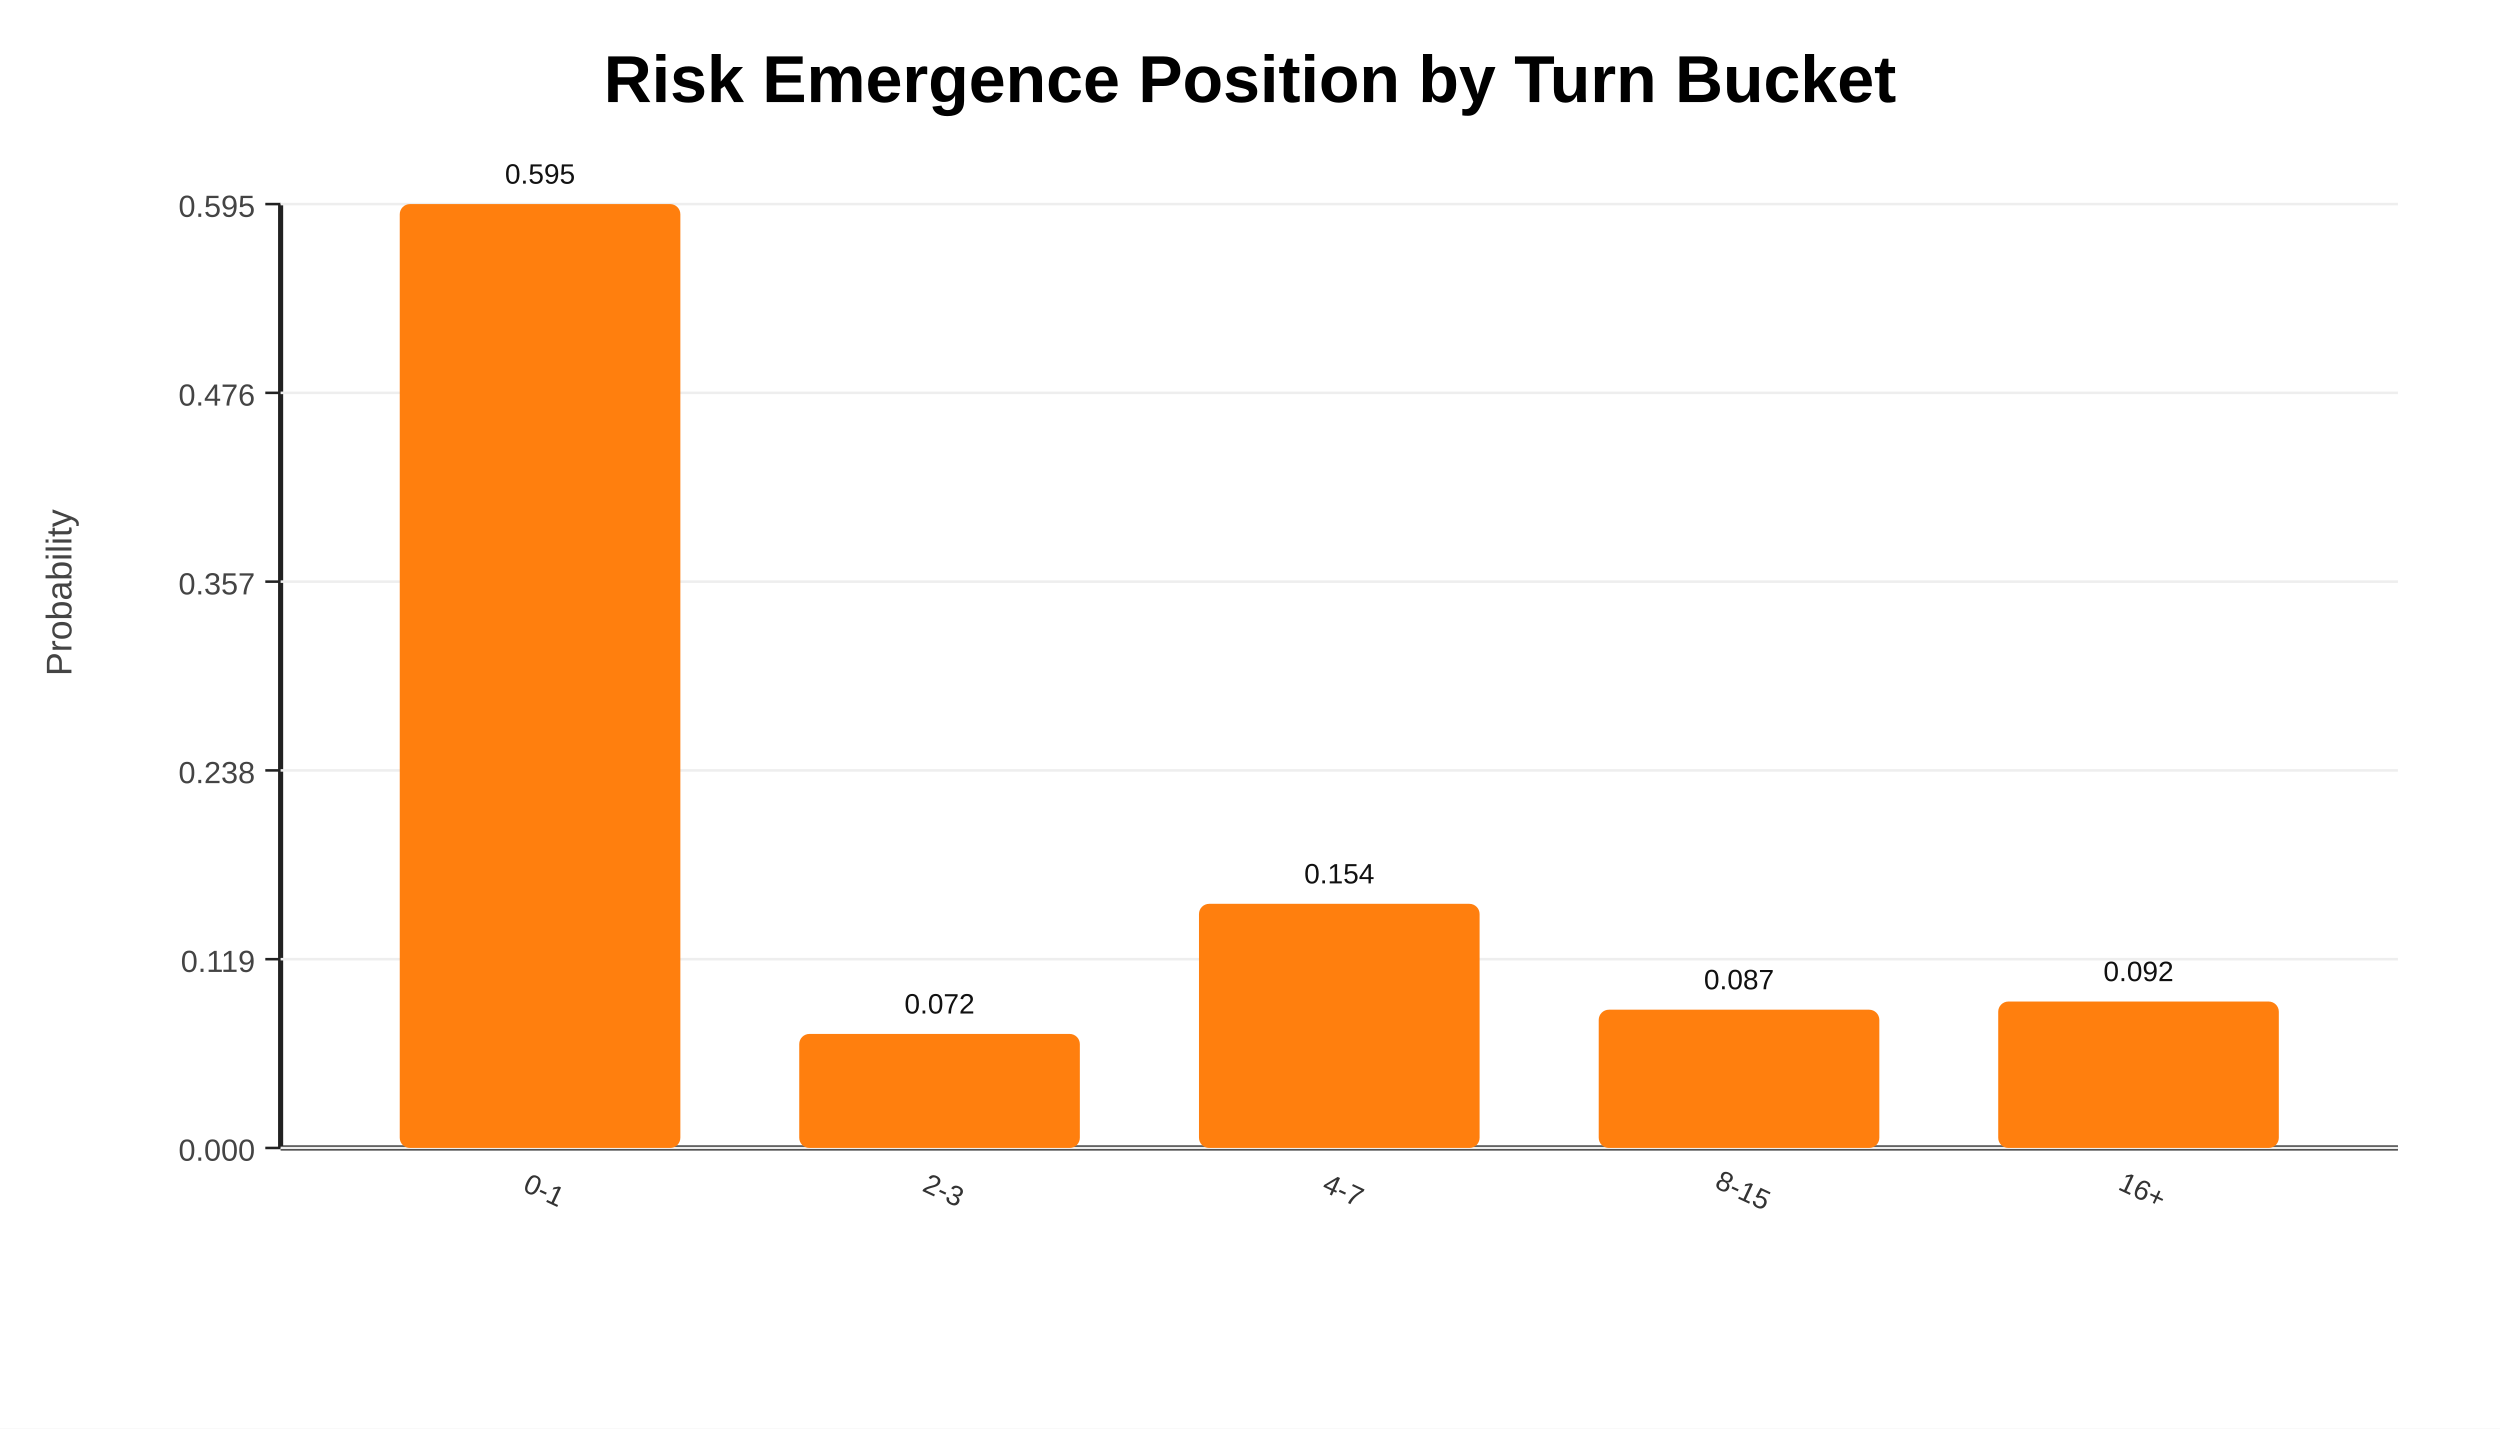
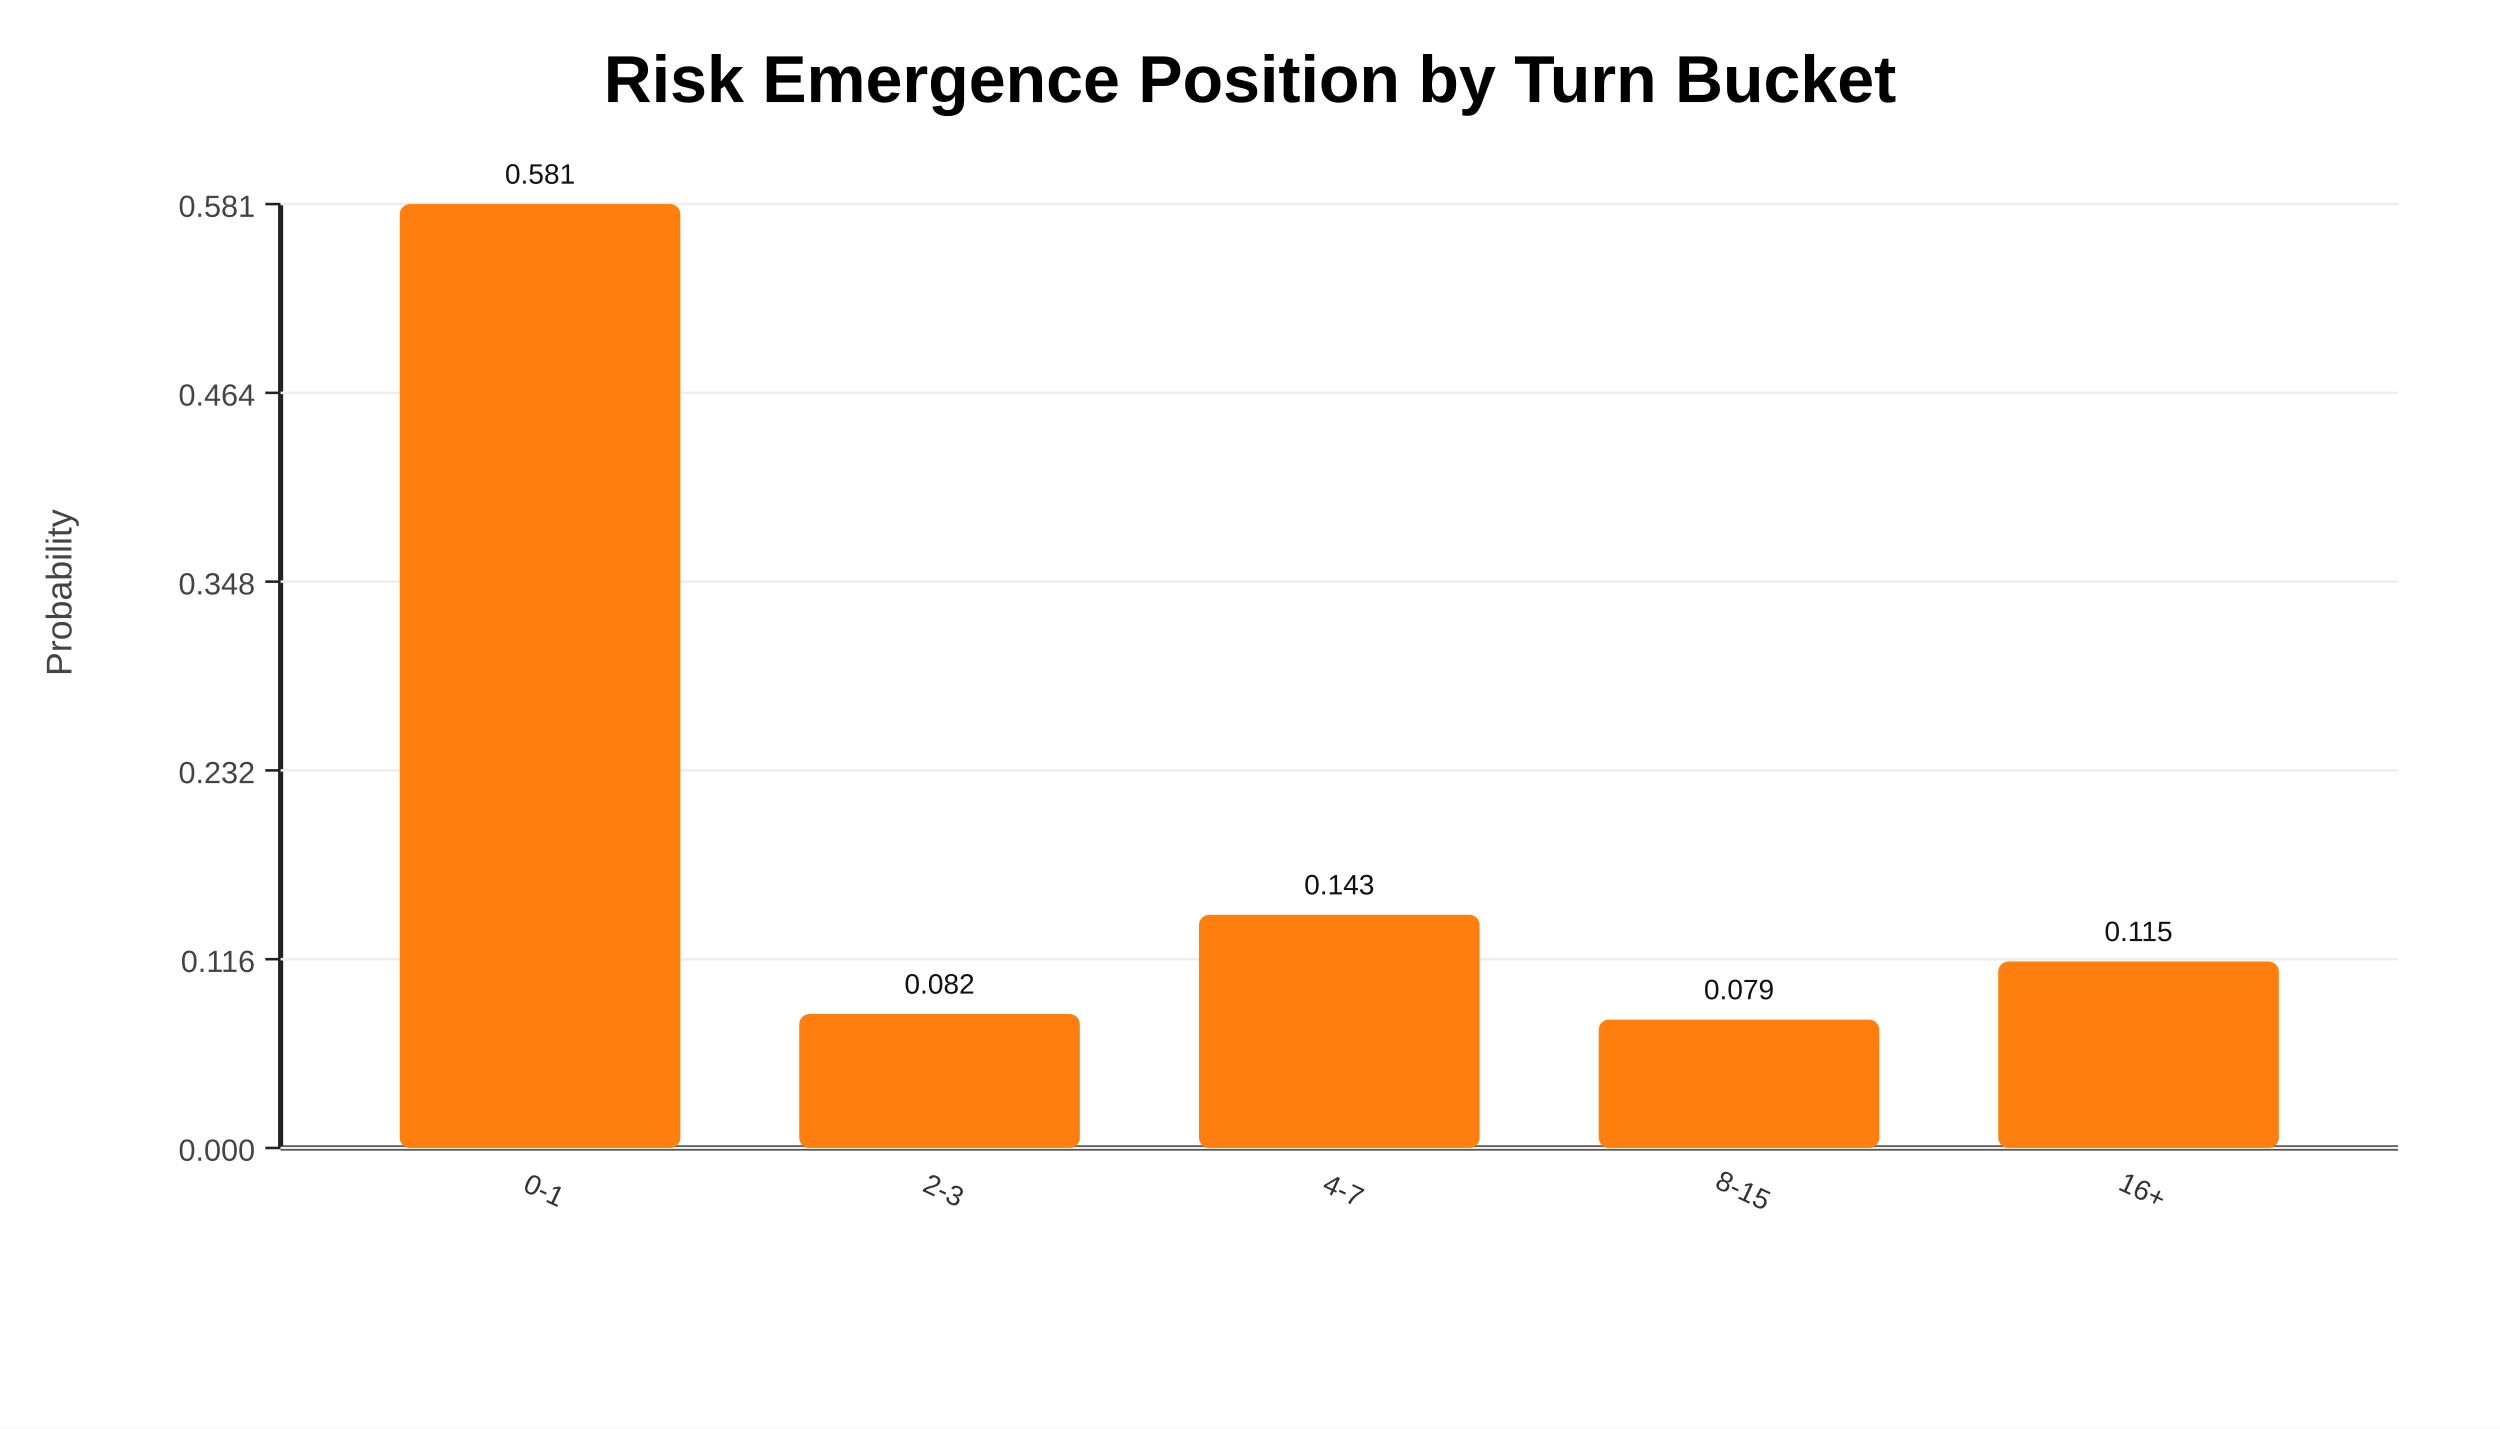
<svg xmlns="http://www.w3.org/2000/svg" width="980" height="560" viewBox="0 0 980 560">
  <rect width="100%" height="100%" fill="white" />
  <text x="490.0" y="40" text-anchor="middle" font-family="Arial" font-size="26" font-weight="700">Risk Emergence Position by Turn Bucket</text>
  <line x1="110" y1="450" x2="940" y2="450" stroke="#222" stroke-width="2" />
  <line x1="110" y1="80" x2="110" y2="450" stroke="#222" stroke-width="2" />
  <line x1="104" y1="450.0" x2="110" y2="450.0" stroke="#222" stroke-width="1" />
  <text x="100" y="455.0" text-anchor="end" font-family="Arial" font-size="12" fill="#444">0.000</text>
  <line x1="110" y1="450.0" x2="940" y2="450.0" stroke="#eee" stroke-width="1" />
  <line x1="104" y1="376.0" x2="110" y2="376.0" stroke="#222" stroke-width="1" />
-   <text x="100" y="381.0" text-anchor="end" font-family="Arial" font-size="12" fill="#444">0.119</text>
+   <text x="100" y="381.0" text-anchor="end" font-family="Arial" font-size="12" fill="#444">0.116</text>
  <line x1="110" y1="376.0" x2="940" y2="376.0" stroke="#eee" stroke-width="1" />
  <line x1="104" y1="302.0" x2="110" y2="302.0" stroke="#222" stroke-width="1" />
-   <text x="100" y="307.0" text-anchor="end" font-family="Arial" font-size="12" fill="#444">0.238</text>
+   <text x="100" y="307.0" text-anchor="end" font-family="Arial" font-size="12" fill="#444">0.232</text>
  <line x1="110" y1="302.0" x2="940" y2="302.0" stroke="#eee" stroke-width="1" />
  <line x1="104" y1="228.0" x2="110" y2="228.0" stroke="#222" stroke-width="1" />
-   <text x="100" y="233.0" text-anchor="end" font-family="Arial" font-size="12" fill="#444">0.357</text>
+   <text x="100" y="233.0" text-anchor="end" font-family="Arial" font-size="12" fill="#444">0.348</text>
  <line x1="110" y1="228.0" x2="940" y2="228.0" stroke="#eee" stroke-width="1" />
  <line x1="104" y1="154.0" x2="110" y2="154.0" stroke="#222" stroke-width="1" />
-   <text x="100" y="159.0" text-anchor="end" font-family="Arial" font-size="12" fill="#444">0.476</text>
+   <text x="100" y="159.0" text-anchor="end" font-family="Arial" font-size="12" fill="#444">0.464</text>
  <line x1="110" y1="154.0" x2="940" y2="154.0" stroke="#eee" stroke-width="1" />
  <line x1="104" y1="80.0" x2="110" y2="80.0" stroke="#222" stroke-width="1" />
-   <text x="100" y="85.0" text-anchor="end" font-family="Arial" font-size="12" fill="#444">0.595</text>
+   <text x="100" y="85.0" text-anchor="end" font-family="Arial" font-size="12" fill="#444">0.581</text>
  <line x1="110" y1="80.0" x2="940" y2="80.0" stroke="#eee" stroke-width="1" />
  <text x="28" y="265.0" transform="rotate(-90 28,265.0)" font-family="Arial" font-size="14" fill="#444">Probability</text>
  <rect x="156.7" y="80.0" width="110" height="370.0" fill="#ff7f0e" rx="4" />
-   <text x="211.7" y="72.0" text-anchor="middle" font-family="Arial" font-size="11" fill="#111">0.595</text>
+   <text x="211.7" y="72.0" text-anchor="middle" font-family="Arial" font-size="11" fill="#111">0.581</text>
  <text x="211.7" y="470" text-anchor="middle" font-family="Arial" font-size="11" fill="#333" transform="rotate(25 211.7,470)">0-1</text>
-   <rect x="313.3" y="405.3" width="110" height="44.7" fill="#ff7f0e" rx="4" />
-   <text x="368.3" y="397.3" text-anchor="middle" font-family="Arial" font-size="11" fill="#111">0.072</text>
+   <rect x="313.3" y="397.5" width="110" height="52.5" fill="#ff7f0e" rx="4" />
+   <text x="368.3" y="389.5" text-anchor="middle" font-family="Arial" font-size="11" fill="#111">0.082</text>
  <text x="368.3" y="470" text-anchor="middle" font-family="Arial" font-size="11" fill="#333" transform="rotate(25 368.3,470)">2-3</text>
-   <rect x="470.0" y="354.3" width="110" height="95.7" fill="#ff7f0e" rx="4" />
-   <text x="525.0" y="346.3" text-anchor="middle" font-family="Arial" font-size="11" fill="#111">0.154</text>
+   <rect x="470.0" y="358.6" width="110" height="91.4" fill="#ff7f0e" rx="4" />
+   <text x="525.0" y="350.6" text-anchor="middle" font-family="Arial" font-size="11" fill="#111">0.143</text>
  <text x="525.0" y="470" text-anchor="middle" font-family="Arial" font-size="11" fill="#333" transform="rotate(25 525.0,470)">4-7</text>
-   <rect x="626.7" y="395.8" width="110" height="54.2" fill="#ff7f0e" rx="4" />
-   <text x="681.7" y="387.8" text-anchor="middle" font-family="Arial" font-size="11" fill="#111">0.087</text>
+   <rect x="626.7" y="399.7" width="110" height="50.3" fill="#ff7f0e" rx="4" />
+   <text x="681.7" y="391.7" text-anchor="middle" font-family="Arial" font-size="11" fill="#111">0.079</text>
  <text x="681.7" y="470" text-anchor="middle" font-family="Arial" font-size="11" fill="#333" transform="rotate(25 681.7,470)">8-15</text>
-   <rect x="783.3" y="392.6" width="110" height="57.4" fill="#ff7f0e" rx="4" />
-   <text x="838.3" y="384.6" text-anchor="middle" font-family="Arial" font-size="11" fill="#111">0.092</text>
+   <rect x="783.3" y="376.9" width="110" height="73.1" fill="#ff7f0e" rx="4" />
+   <text x="838.3" y="368.9" text-anchor="middle" font-family="Arial" font-size="11" fill="#111">0.115</text>
  <text x="838.3" y="470" text-anchor="middle" font-family="Arial" font-size="11" fill="#333" transform="rotate(25 838.3,470)">16+</text>
</svg>
